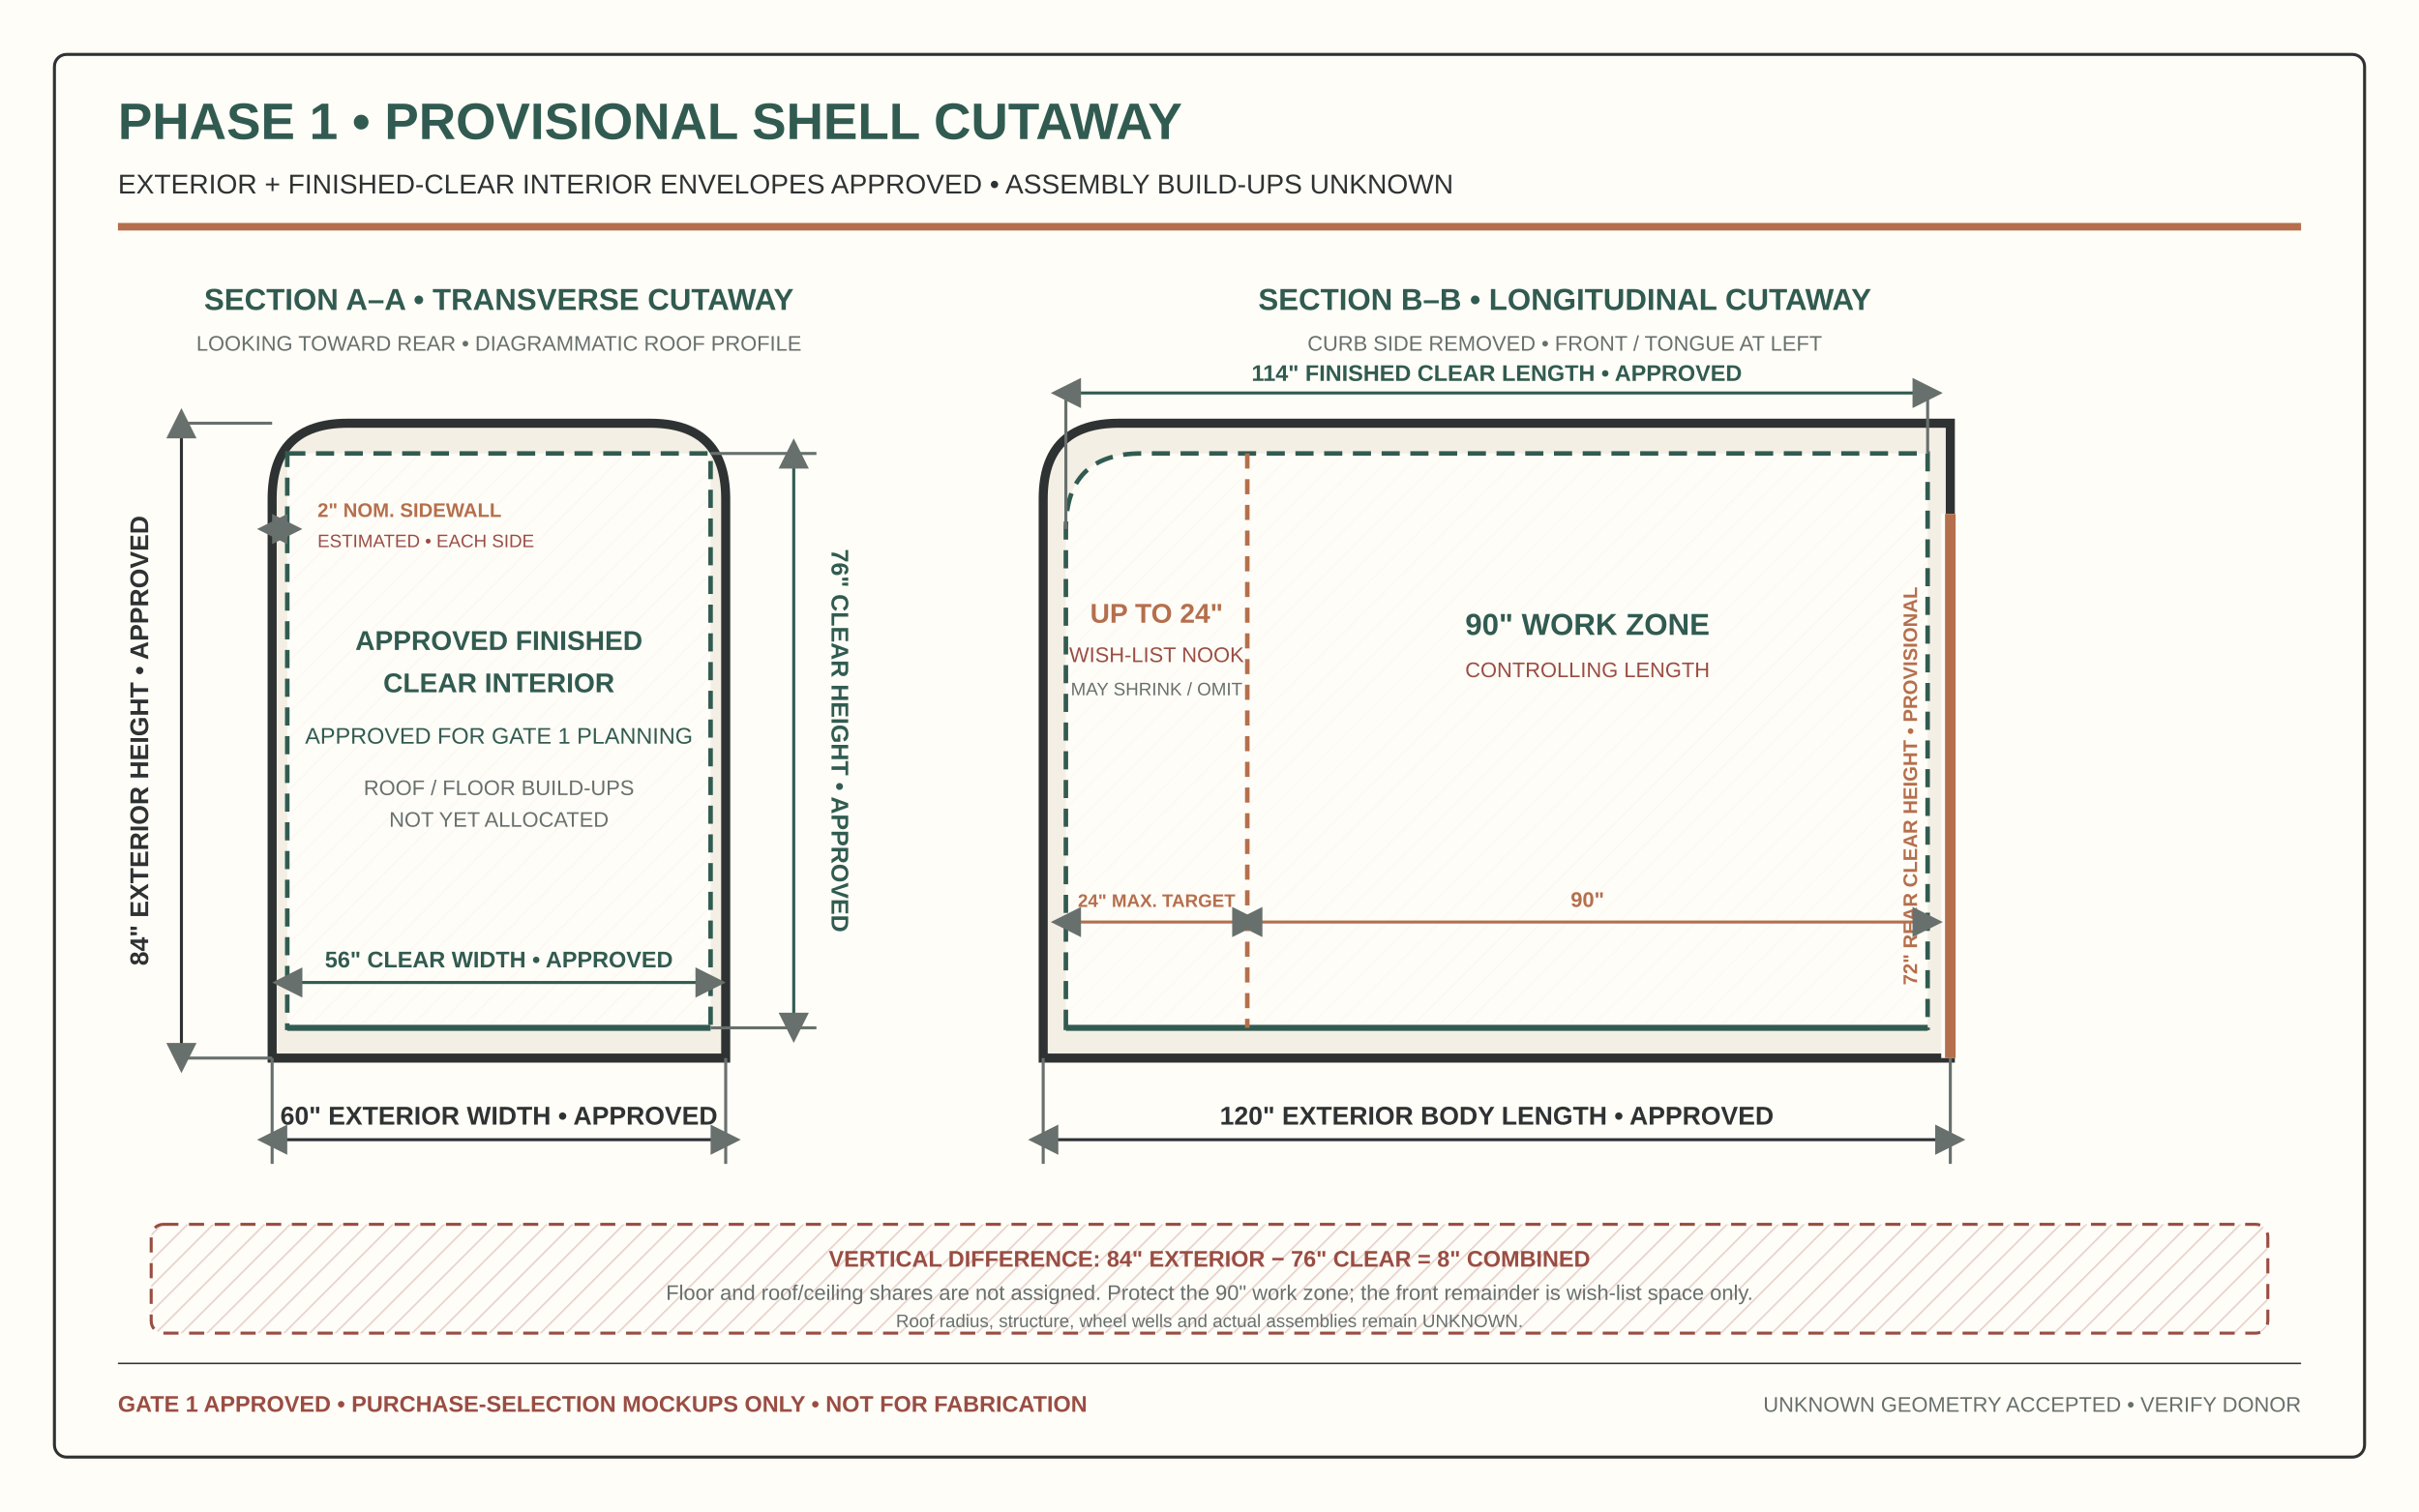
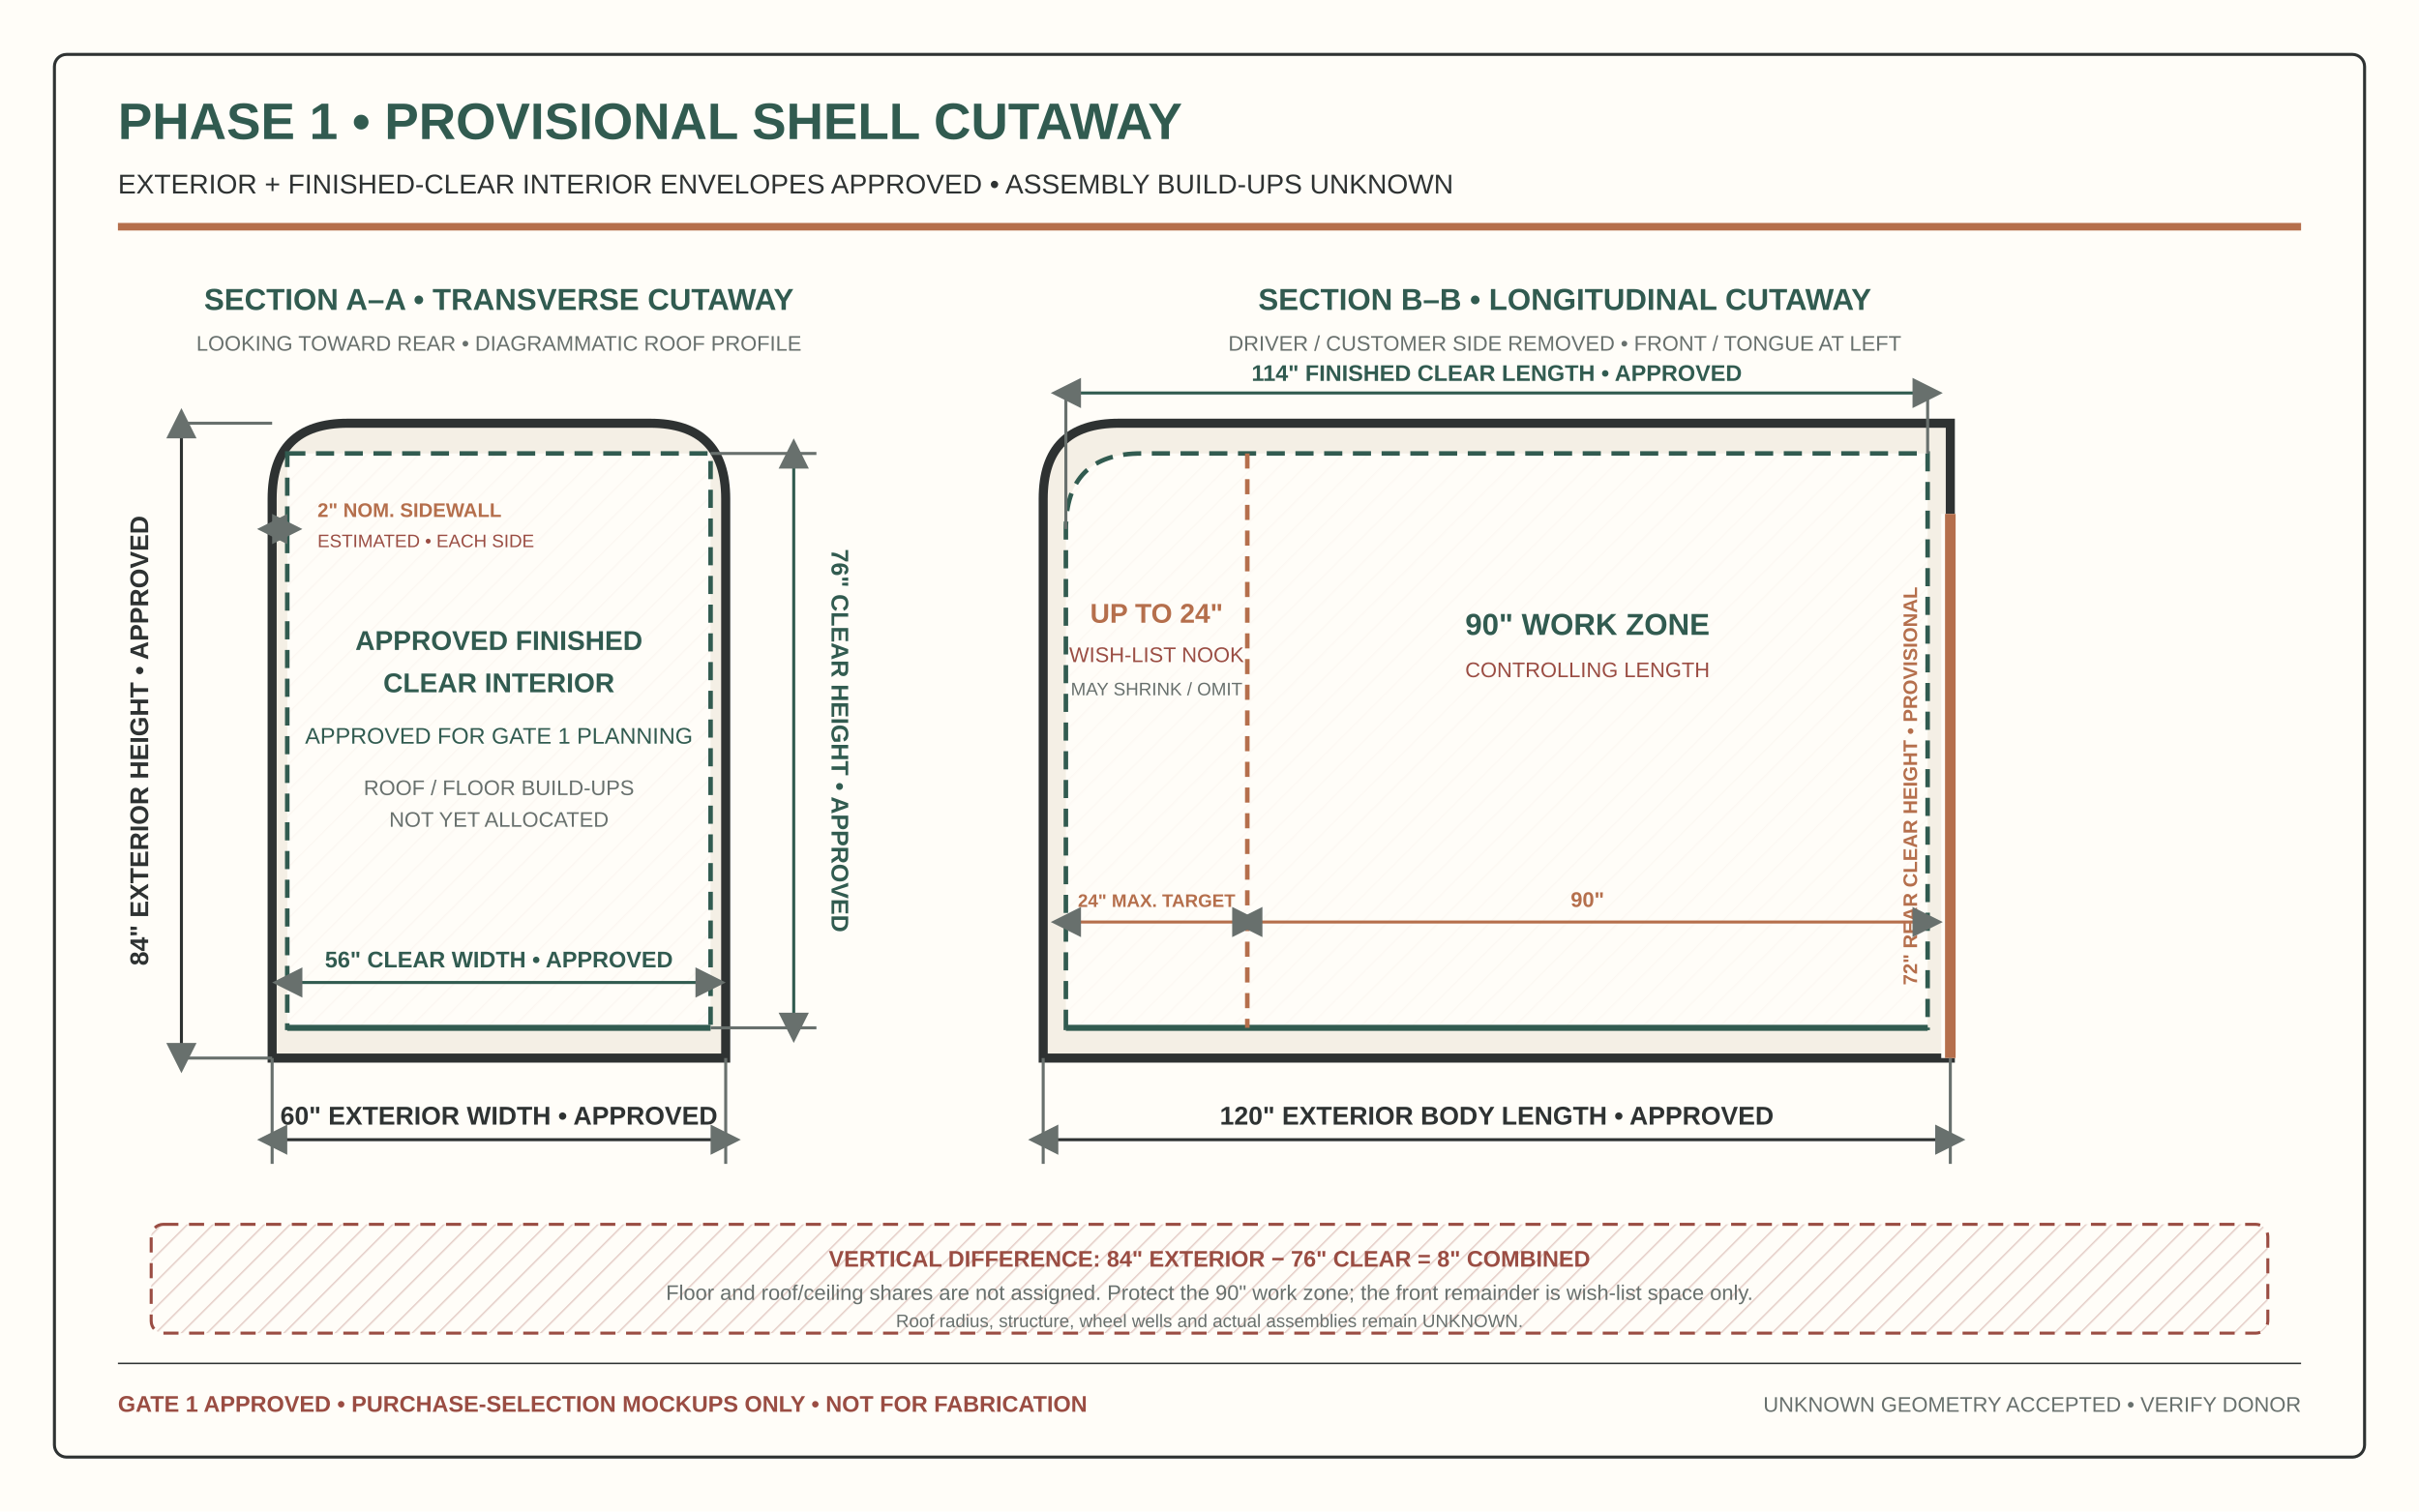
<svg xmlns="http://www.w3.org/2000/svg" width="1600" height="1000" viewBox="0 0 1600 1000" role="img" aria-labelledby="title desc">
  <defs>
    <marker id="arrow" markerWidth="10" markerHeight="10" refX="5" refY="5" orient="auto-start-reverse">
      <path d="M0,0 L10,5 L0,10 z" fill="#68706d" />
    </marker>
    <pattern id="unknown" width="12" height="12" patternUnits="userSpaceOnUse" patternTransform="rotate(45)">
      <line x1="0" y1="0" x2="0" y2="12" stroke="#9a4d43" stroke-width="2" opacity="0.26" />
    </pattern>
  </defs>
  <rect width="1600" height="1000" fill="#fffdf8" />
  <rect x="36" y="36" width="1528" height="928" rx="8" fill="none" stroke="#2e3232" stroke-width="2" />
  <text x="78" y="92" font-family="Arial, Helvetica, sans-serif" font-size="34" font-weight="700" fill="#315b50">PHASE 1 • PROVISIONAL SHELL CUTAWAY</text>
  <text x="78" y="128" font-family="Arial, Helvetica, sans-serif" font-size="18" fill="#2e3232">EXTERIOR + FINISHED-CLEAR INTERIOR ENVELOPES APPROVED • ASSEMBLY BUILD-UPS UNKNOWN</text>
  <line x1="78" y1="150" x2="1522" y2="150" stroke="#b56f4c" stroke-width="5" />
  <text x="330" y="205" font-family="Arial, Helvetica, sans-serif" font-size="20" text-anchor="middle" font-weight="700" fill="#315b50">SECTION A–A • TRANSVERSE CUTAWAY</text>
  <text x="330" y="232" font-family="Arial, Helvetica, sans-serif" font-size="14" text-anchor="middle" fill="#68706d">LOOKING TOWARD REAR • DIAGRAMMATIC ROOF PROFILE</text>
  <path d="M180 700 V330 Q180 280 230 280 H430 Q480 280 480 330 V700 Z" fill="#f4efe5" stroke="#2e3232" stroke-width="6" />
  <rect x="190" y="300" width="280" height="380" fill="#fffdf8" stroke="#315b50" stroke-width="3" stroke-dasharray="12 7" />
  <rect x="190" y="300" width="280" height="380" fill="url(#unknown)" opacity="0.12" />
  <line x1="190" y1="680" x2="470" y2="680" stroke="#315b50" stroke-width="4" />
  <text x="330" y="430" font-family="Arial, Helvetica, sans-serif" font-size="18" text-anchor="middle" font-weight="700" fill="#315b50">APPROVED FINISHED</text>
  <text x="330" y="458" font-family="Arial, Helvetica, sans-serif" font-size="18" text-anchor="middle" font-weight="700" fill="#315b50">CLEAR INTERIOR</text>
  <text x="330" y="492" font-family="Arial, Helvetica, sans-serif" font-size="15" text-anchor="middle" fill="#315b50">APPROVED FOR GATE 1 PLANNING</text>
  <text x="330" y="526" font-family="Arial, Helvetica, sans-serif" font-size="14" text-anchor="middle" fill="#68706d">ROOF / FLOOR BUILD-UPS</text>
  <text x="330" y="547" font-family="Arial, Helvetica, sans-serif" font-size="14" text-anchor="middle" fill="#68706d">NOT YET ALLOCATED</text>
  <line x1="180" y1="754" x2="480" y2="754" stroke="#2e3232" stroke-width="2" marker-start="url(#arrow)" marker-end="url(#arrow)" />
  <line x1="180" y1="700" x2="180" y2="770" stroke="#68706d" stroke-width="2" />
  <line x1="480" y1="700" x2="480" y2="770" stroke="#68706d" stroke-width="2" />
  <text x="330" y="744" font-family="Arial, Helvetica, sans-serif" font-size="17" text-anchor="middle" font-weight="700" fill="#2e3232">60" EXTERIOR WIDTH • APPROVED</text>
  <line x1="190" y1="650" x2="470" y2="650" stroke="#315b50" stroke-width="2" marker-start="url(#arrow)" marker-end="url(#arrow)" />
  <text x="330" y="640" font-family="Arial, Helvetica, sans-serif" font-size="15" text-anchor="middle" font-weight="700" fill="#315b50">56" CLEAR WIDTH • APPROVED</text>
  <line x1="120" y1="280" x2="120" y2="700" stroke="#2e3232" stroke-width="2" marker-start="url(#arrow)" marker-end="url(#arrow)" />
  <line x1="120" y1="280" x2="180" y2="280" stroke="#68706d" stroke-width="2" />
  <line x1="120" y1="700" x2="180" y2="700" stroke="#68706d" stroke-width="2" />
  <text x="98" y="490" font-family="Arial, Helvetica, sans-serif" font-size="17" text-anchor="middle" font-weight="700" fill="#2e3232" transform="rotate(-90 98 490)">84" EXTERIOR HEIGHT • APPROVED</text>
  <line x1="525" y1="300" x2="525" y2="680" stroke="#315b50" stroke-width="2" marker-start="url(#arrow)" marker-end="url(#arrow)" />
  <line x1="470" y1="300" x2="540" y2="300" stroke="#68706d" stroke-width="2" />
  <line x1="470" y1="680" x2="540" y2="680" stroke="#68706d" stroke-width="2" />
  <text x="550" y="490" font-family="Arial, Helvetica, sans-serif" font-size="16" text-anchor="middle" font-weight="700" fill="#315b50" transform="rotate(90 550 490)">76" CLEAR HEIGHT • APPROVED</text>
  <line x1="180" y1="350" x2="190" y2="350" stroke="#b56f4c" stroke-width="2" marker-start="url(#arrow)" marker-end="url(#arrow)" />
  <text x="210" y="342" font-family="Arial, Helvetica, sans-serif" font-size="13" font-weight="700" fill="#b56f4c">2" NOM. SIDEWALL</text>
  <text x="210" y="362" font-family="Arial, Helvetica, sans-serif" font-size="12" fill="#9a4d43">ESTIMATED • EACH SIDE</text>
  <text x="1035" y="205" font-family="Arial, Helvetica, sans-serif" font-size="20" text-anchor="middle" font-weight="700" fill="#315b50">SECTION B–B • LONGITUDINAL CUTAWAY</text>
-   <text x="1035" y="232" font-family="Arial, Helvetica, sans-serif" font-size="14" text-anchor="middle" fill="#68706d">CURB SIDE REMOVED • FRONT / TONGUE AT LEFT</text>
+   <text x="1035" y="232" font-family="Arial, Helvetica, sans-serif" font-size="14" text-anchor="middle" fill="#68706d">DRIVER / CUSTOMER SIDE REMOVED • FRONT / TONGUE AT LEFT</text>
  <path d="M690 700 V330 Q690 280 740 280 H1290 V700 Z" fill="#f4efe5" stroke="#2e3232" stroke-width="6" />
  <path d="M705 680 V350 Q705 300 755 300 H1275 V680 Z" fill="#fffdf8" stroke="#315b50" stroke-width="3" stroke-dasharray="12 7" />
  <path d="M705 680 V350 Q705 300 755 300 H1275 V680 Z" fill="url(#unknown)" opacity="0.10" />
  <line x1="705" y1="680" x2="1275" y2="680" stroke="#315b50" stroke-width="4" />
  <line x1="825" y1="300" x2="825" y2="680" stroke="#b56f4c" stroke-width="3" stroke-dasharray="10 7" />
  <text x="765" y="412" font-family="Arial, Helvetica, sans-serif" font-size="18" text-anchor="middle" font-weight="700" fill="#b56f4c">UP TO 24"</text>
  <text x="765" y="438" font-family="Arial, Helvetica, sans-serif" font-size="14" text-anchor="middle" fill="#9a4d43">WISH-LIST NOOK</text>
  <text x="765" y="460" font-family="Arial, Helvetica, sans-serif" font-size="12" text-anchor="middle" fill="#68706d">MAY SHRINK / OMIT</text>
  <text x="1050" y="420" font-family="Arial, Helvetica, sans-serif" font-size="20" text-anchor="middle" font-weight="700" fill="#315b50">90" WORK ZONE</text>
  <text x="1050" y="448" font-family="Arial, Helvetica, sans-serif" font-size="14" text-anchor="middle" fill="#9a4d43">CONTROLLING LENGTH</text>
  <line x1="1290" y1="340" x2="1290" y2="700" stroke="#fffdf8" stroke-width="12" />
  <line x1="1290" y1="340" x2="1290" y2="700" stroke="#b56f4c" stroke-width="7" />
  <text x="1268" y="520" font-family="Arial, Helvetica, sans-serif" font-size="13" text-anchor="middle" font-weight="700" fill="#b56f4c" transform="rotate(-90 1268 520)">72" REAR CLEAR HEIGHT • PROVISIONAL</text>
  <line x1="690" y1="754" x2="1290" y2="754" stroke="#2e3232" stroke-width="2" marker-start="url(#arrow)" marker-end="url(#arrow)" />
  <line x1="690" y1="700" x2="690" y2="770" stroke="#68706d" stroke-width="2" />
  <line x1="1290" y1="700" x2="1290" y2="770" stroke="#68706d" stroke-width="2" />
  <text x="990" y="744" font-family="Arial, Helvetica, sans-serif" font-size="17" text-anchor="middle" font-weight="700" fill="#2e3232">120" EXTERIOR BODY LENGTH • APPROVED</text>
  <line x1="705" y1="260" x2="1275" y2="260" stroke="#315b50" stroke-width="2" marker-start="url(#arrow)" marker-end="url(#arrow)" />
  <line x1="705" y1="260" x2="705" y2="350" stroke="#68706d" stroke-width="2" />
  <line x1="1275" y1="260" x2="1275" y2="300" stroke="#68706d" stroke-width="2" />
  <text x="990" y="252" font-family="Arial, Helvetica, sans-serif" font-size="15" text-anchor="middle" font-weight="700" fill="#315b50">114" FINISHED CLEAR LENGTH • APPROVED</text>
  <line x1="705" y1="610" x2="825" y2="610" stroke="#b56f4c" stroke-width="2" marker-start="url(#arrow)" marker-end="url(#arrow)" />
  <line x1="825" y1="610" x2="1275" y2="610" stroke="#b56f4c" stroke-width="2" marker-start="url(#arrow)" marker-end="url(#arrow)" />
  <text x="765" y="600" font-family="Arial, Helvetica, sans-serif" font-size="12" text-anchor="middle" font-weight="700" fill="#b56f4c">24" MAX. TARGET</text>
  <text x="1050" y="600" font-family="Arial, Helvetica, sans-serif" font-size="14" text-anchor="middle" font-weight="700" fill="#b56f4c">90"</text>
  <rect x="100" y="810" width="1400" height="72" rx="8" fill="url(#unknown)" stroke="#9a4d43" stroke-width="2" stroke-dasharray="10 7" />
  <text x="800" y="838" font-family="Arial, Helvetica, sans-serif" font-size="15" text-anchor="middle" font-weight="700" fill="#9a4d43">VERTICAL DIFFERENCE: 84" EXTERIOR − 76" CLEAR = 8" COMBINED</text>
  <text x="800" y="860" font-family="Arial, Helvetica, sans-serif" font-size="14" text-anchor="middle" fill="#68706d">Floor and roof/ceiling shares are not assigned. Protect the 90" work zone; the front remainder is wish-list space only.</text>
  <text x="800" y="878" font-family="Arial, Helvetica, sans-serif" font-size="12" text-anchor="middle" fill="#68706d">Roof radius, structure, wheel wells and actual assemblies remain UNKNOWN.</text>
  <line x1="78" y1="902" x2="1522" y2="902" stroke="#2e3232" stroke-width="1" />
  <text x="78" y="934" font-family="Arial, Helvetica, sans-serif" font-size="15" font-weight="700" fill="#9a4d43">GATE 1 APPROVED • PURCHASE-SELECTION MOCKUPS ONLY • NOT FOR FABRICATION</text>
  <text x="1522" y="934" font-family="Arial, Helvetica, sans-serif" font-size="14" text-anchor="end" fill="#68706d">UNKNOWN GEOMETRY ACCEPTED • VERIFY DONOR</text>
</svg>
